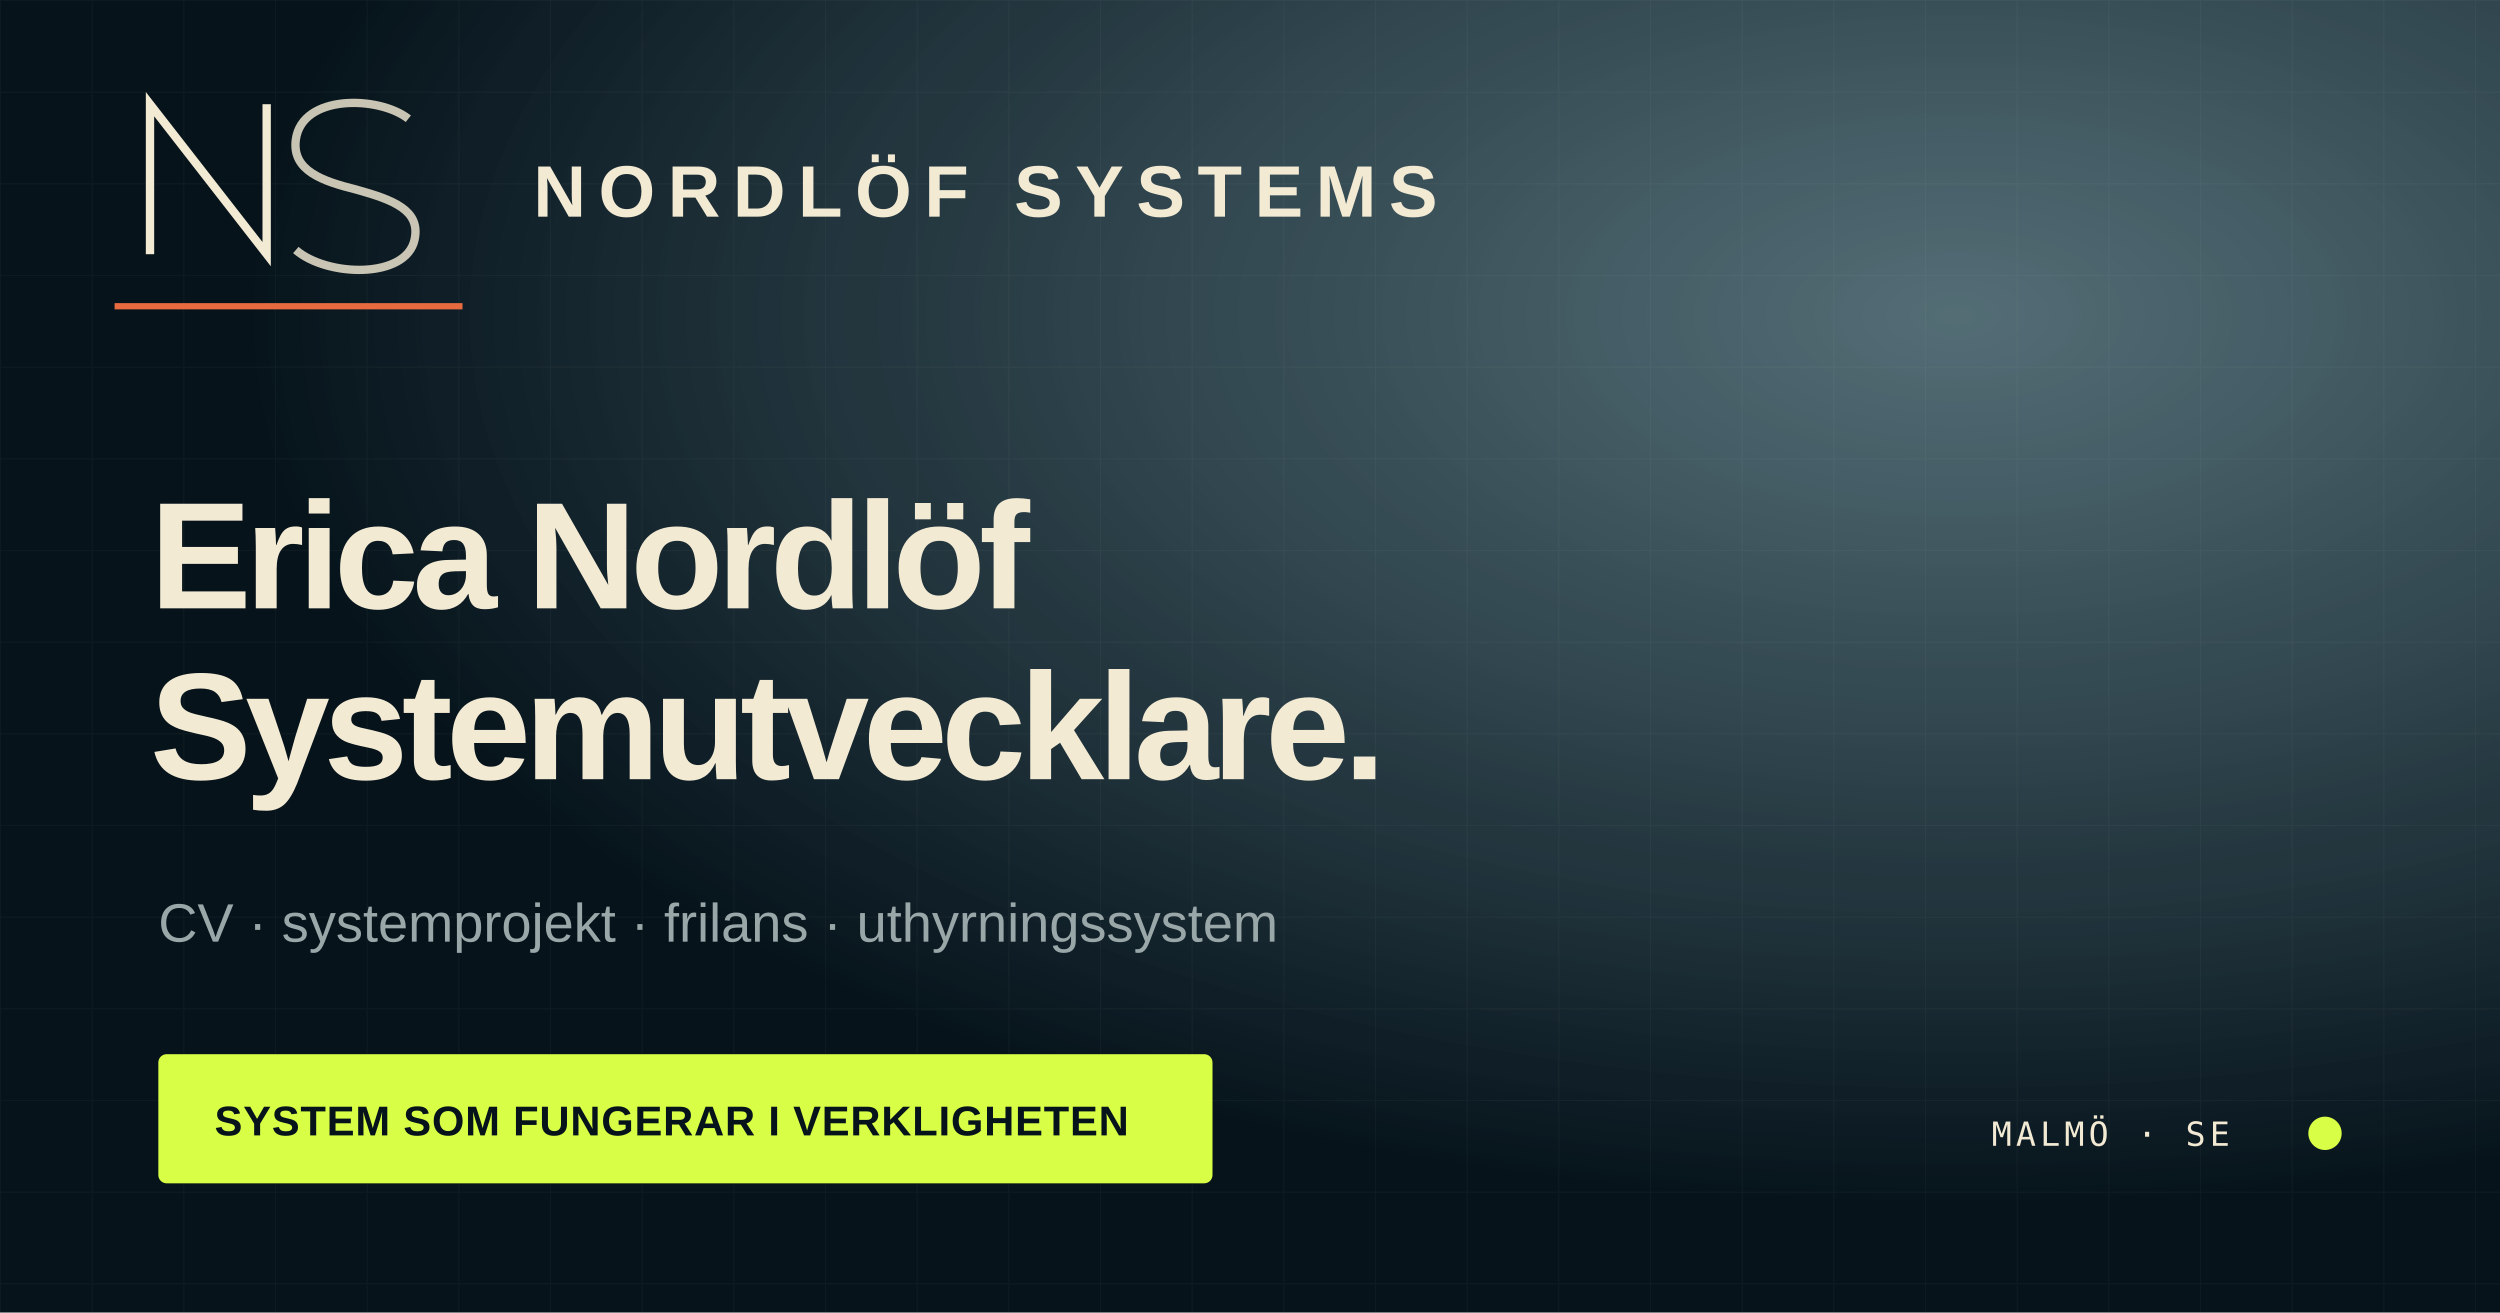
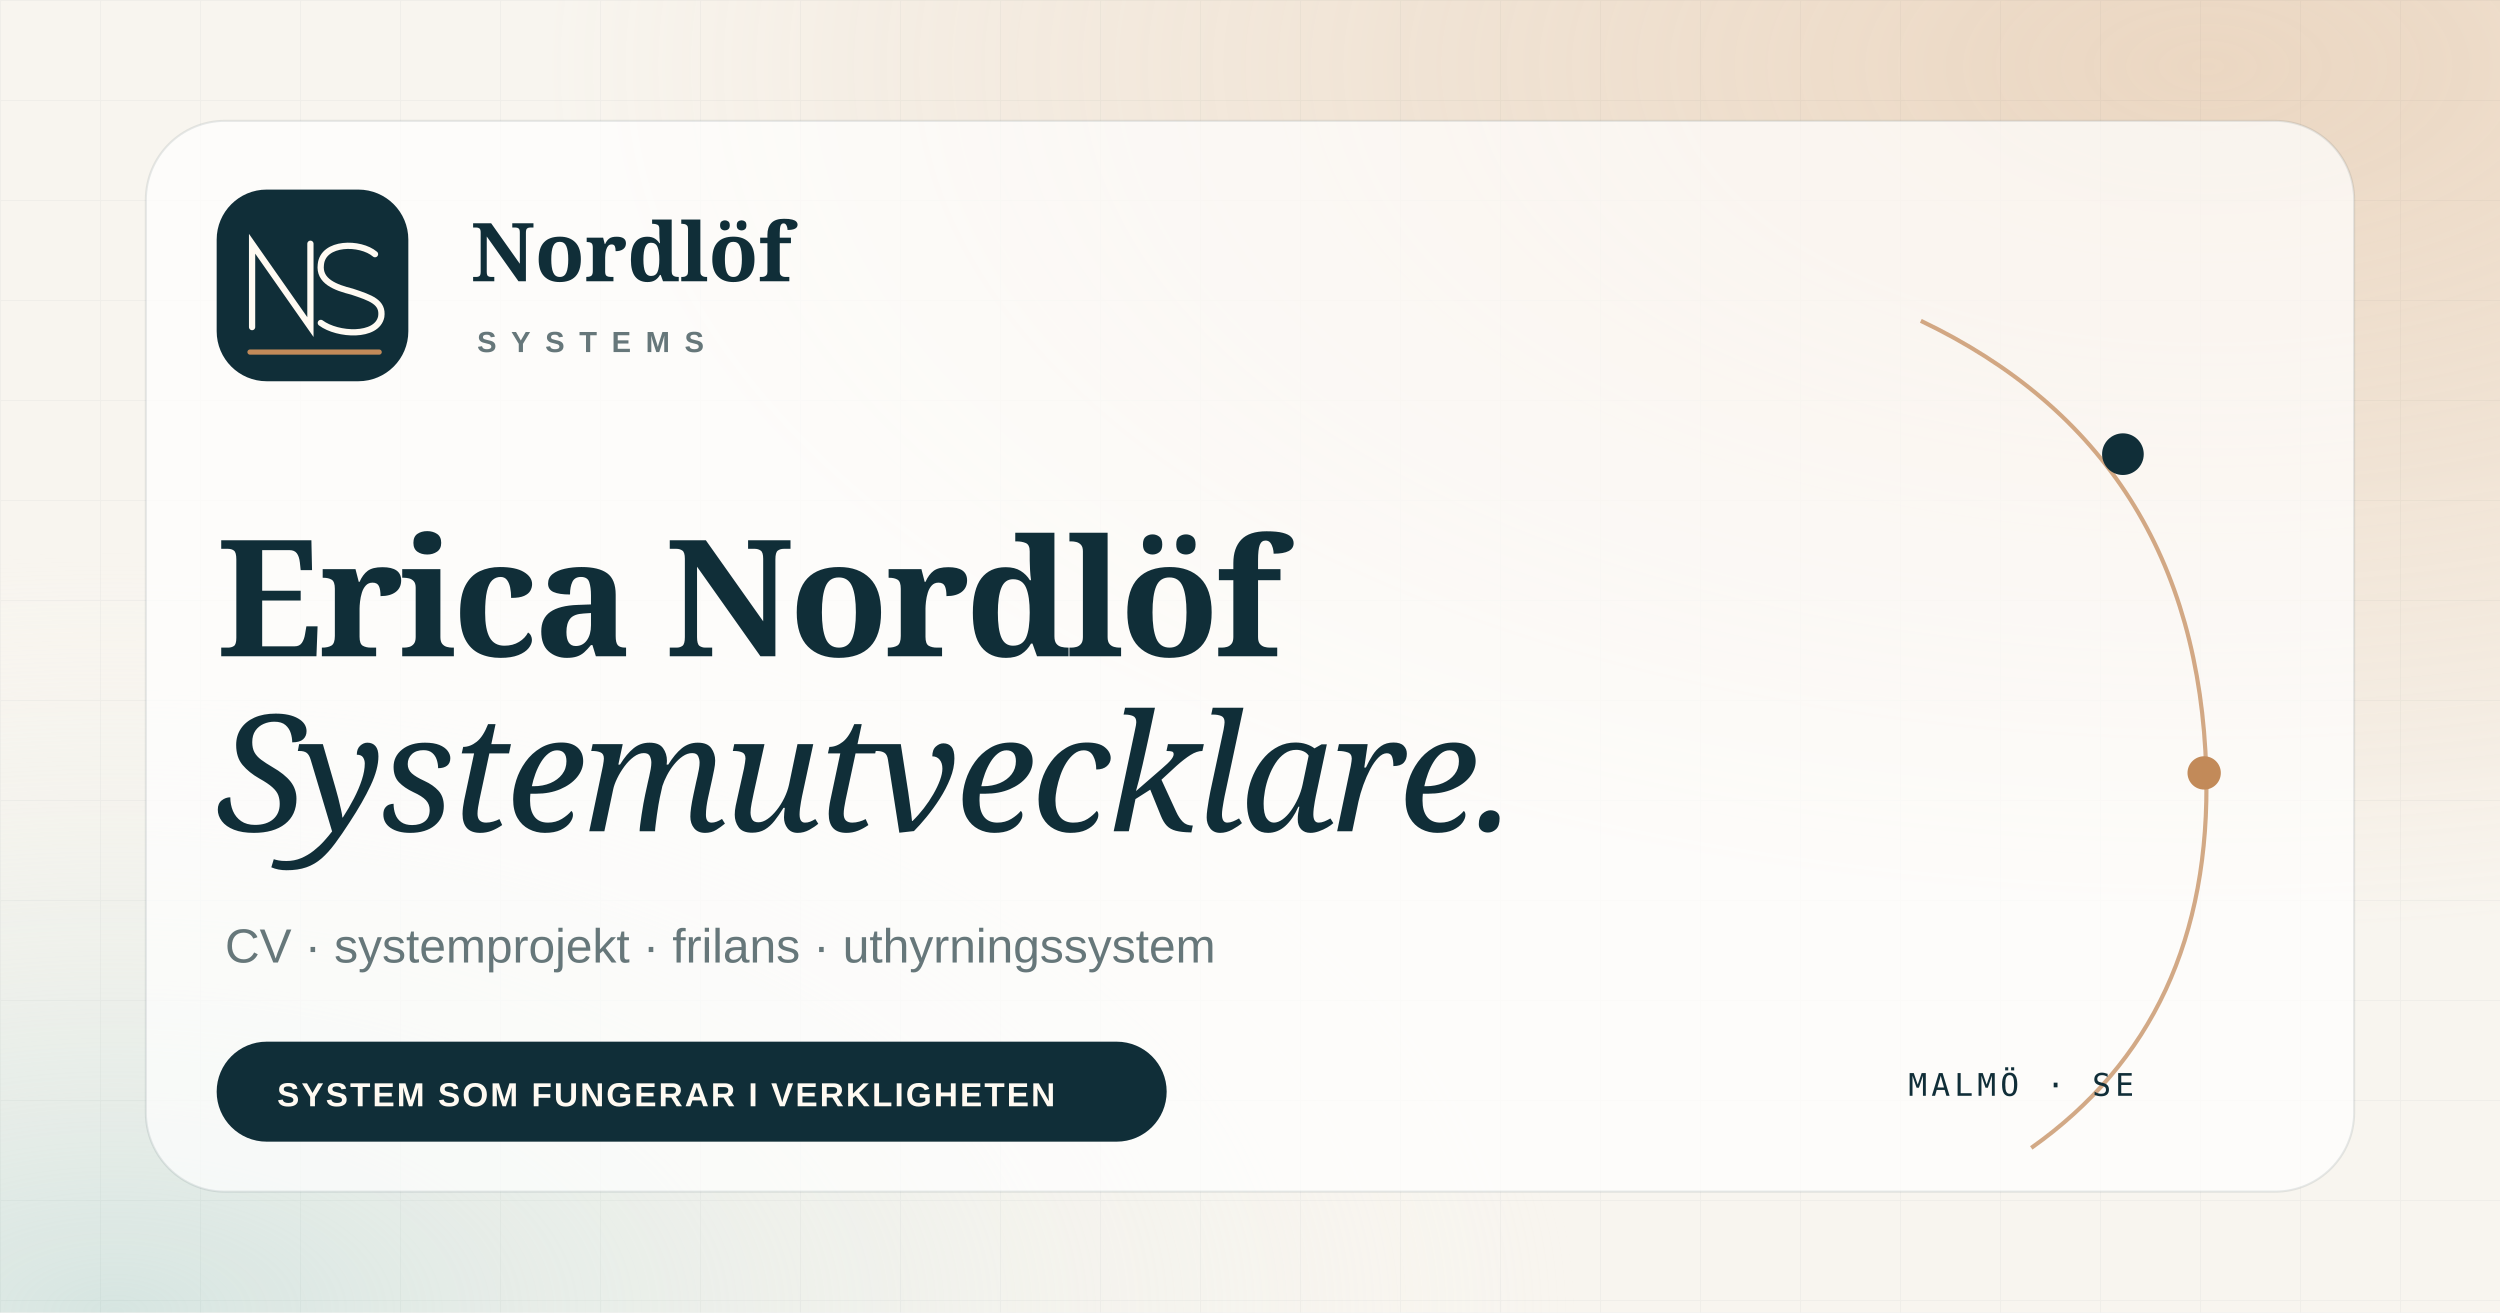
<svg xmlns="http://www.w3.org/2000/svg" width="1200" height="630" viewBox="0 0 1200 630" role="img" aria-labelledby="title desc">
  <defs>
-     <radialGradient id="g" cx="78%" cy="24%" r="68%">
-       <stop offset="0" stop-color="#173a46" stop-opacity=".72" />
-       <stop offset="1" stop-color="#06131b" />
+     <radialGradient id="warm" cx="88%" cy="5%" r="66%">
+       <stop offset="0" stop-color="#ead1b7" stop-opacity=".8" />
+       <stop offset="1" stop-color="#f8f5ef" />
    </radialGradient>
-     <pattern id="grid" width="44" height="44" patternUnits="userSpaceOnUse">
-       <path d="M44 0H0V44" fill="none" stroke="#f3ead4" stroke-opacity=".035" />
+     <radialGradient id="cool" cx="5%" cy="100%" r="58%">
+       <stop offset="0" stop-color="#c9dfdc" stop-opacity=".72" />
+       <stop offset="1" stop-color="#f8f5ef" stop-opacity="0" />
+     </radialGradient>
+     <pattern id="grid" width="48" height="48" patternUnits="userSpaceOnUse">
+       <path d="M48 0H0V48" fill="none" stroke="#102e38" stroke-opacity=".035" />
    </pattern>
  </defs>
-   <rect width="1200" height="630" fill="url(#g)" />
+   <rect width="1200" height="630" fill="url(#warm)" />
+   <rect width="1200" height="630" fill="url(#cool)" />
  <rect width="1200" height="630" fill="url(#grid)" />
-   <g fill="none" stroke="#f3ead4" stroke-width="4">
-     <path d="M72 122V50l56 72V50" />
-     <path d="M196 57c-14-11-51-12-54 10-2 15 13 20 29 24 18 5 31 10 28 24-4 19-42 18-57 5" opacity=".82" />
-   </g>
-   <path d="M55 147h167" stroke="#e86b3f" stroke-width="3" />
-   <text x="256" y="104" fill="#f3ead4" font-family="Helvetica Neue,Arial,sans-serif" font-size="35" font-weight="600" letter-spacing="6">NORDLÖF SYSTEMS</text>
-   <text x="72" y="292" fill="#f3ead4" font-family="Helvetica Neue,Arial,sans-serif" font-size="73" font-weight="650" letter-spacing="-3">Erica Nordlöf</text>
-   <text x="72" y="374" fill="#f3ead4" font-family="Helvetica Neue,Arial,sans-serif" font-size="73" font-weight="650" letter-spacing="-3">Systemutvecklare.</text>
-   <text x="76" y="452" fill="#9aa7a9" font-family="Helvetica Neue,Arial,sans-serif" font-size="26">CV · systemprojekt · frilans · uthyrningssystem</text>
-   <rect x="76" y="506" width="506" height="62" rx="4" fill="#d8ff45" />
-   <text x="103" y="545" fill="#06131b" font-family="Helvetica Neue,Arial,sans-serif" font-size="20" font-weight="700" letter-spacing=".4">SYSTEM SOM FUNGERAR I VERKLIGHETEN</text>
-   <circle cx="1116" cy="544" r="8" fill="#d8ff45" />
-   <text x="956" y="550" fill="#f3ead4" font-family="Consolas,monospace" font-size="16" letter-spacing="2">MALMÖ · SE</text>
+   <rect x="70" y="58" width="1060" height="514" rx="38" fill="#ffffff" fill-opacity=".7" stroke="#102e38" stroke-opacity=".1" />
+   <rect x="104" y="91" width="92" height="92" rx="24" fill="#102e38" />
+   <path d="M121 157v-40l28 40v-40M180 122c-7-6-25-6-26 5-1 8 7 11 15 13 9 3 15 5 14 12-2 10-21 9-29 3" fill="none" stroke="#fffaf2" stroke-width="3" stroke-linecap="round" />
+   <path d="M120 169h62" stroke="#c28a59" stroke-width="2.5" stroke-linecap="round" />
+   <text x="226" y="135" fill="#102e38" font-family="Iowan Old Style,Baskerville,Georgia,serif" font-size="39" font-weight="600">Nordlöf</text>
+   <text x="229" y="169" fill="#66777a" font-family="Avenir Next,Segoe UI,Arial,sans-serif" font-size="14" font-weight="700" letter-spacing="7">SYSTEMS</text>
+   <text x="104" y="315" fill="#102e38" font-family="Iowan Old Style,Baskerville,Georgia,serif" font-size="78" font-weight="600" letter-spacing="-2">Erica Nordlöf</text>
+   <text x="104" y="399" fill="#102e38" font-family="Iowan Old Style,Baskerville,Georgia,serif" font-size="78" font-style="italic" letter-spacing="-2">Systemutvecklare.</text>
+   <text x="108" y="462" fill="#66777a" font-family="Avenir Next,Segoe UI,Arial,sans-serif" font-size="23">CV · systemprojekt · frilans · uthyrningssystem</text>
+   <rect x="104" y="500" width="456" height="48" rx="24" fill="#102e38" />
+   <text x="133" y="531" fill="#fffaf2" font-family="Avenir Next,Segoe UI,Arial,sans-serif" font-size="16" font-weight="700" letter-spacing="1">SYSTEM SOM FUNGERAR I VERKLIGHETEN</text>
+   <path d="M922 154c88 42 134 114 137 216 2 80-26 140-84 181" fill="none" stroke="#c28a59" stroke-width="2" stroke-opacity=".72" />
+   <circle cx="1019" cy="218" r="10" fill="#102e38" />
+   <circle cx="1058" cy="371" r="8" fill="#c28a59" />
+   <text x="916" y="526" fill="#102e38" font-family="SFMono-Regular,Consolas,monospace" font-size="15" letter-spacing="2">MALMÖ · SE</text>
</svg>
